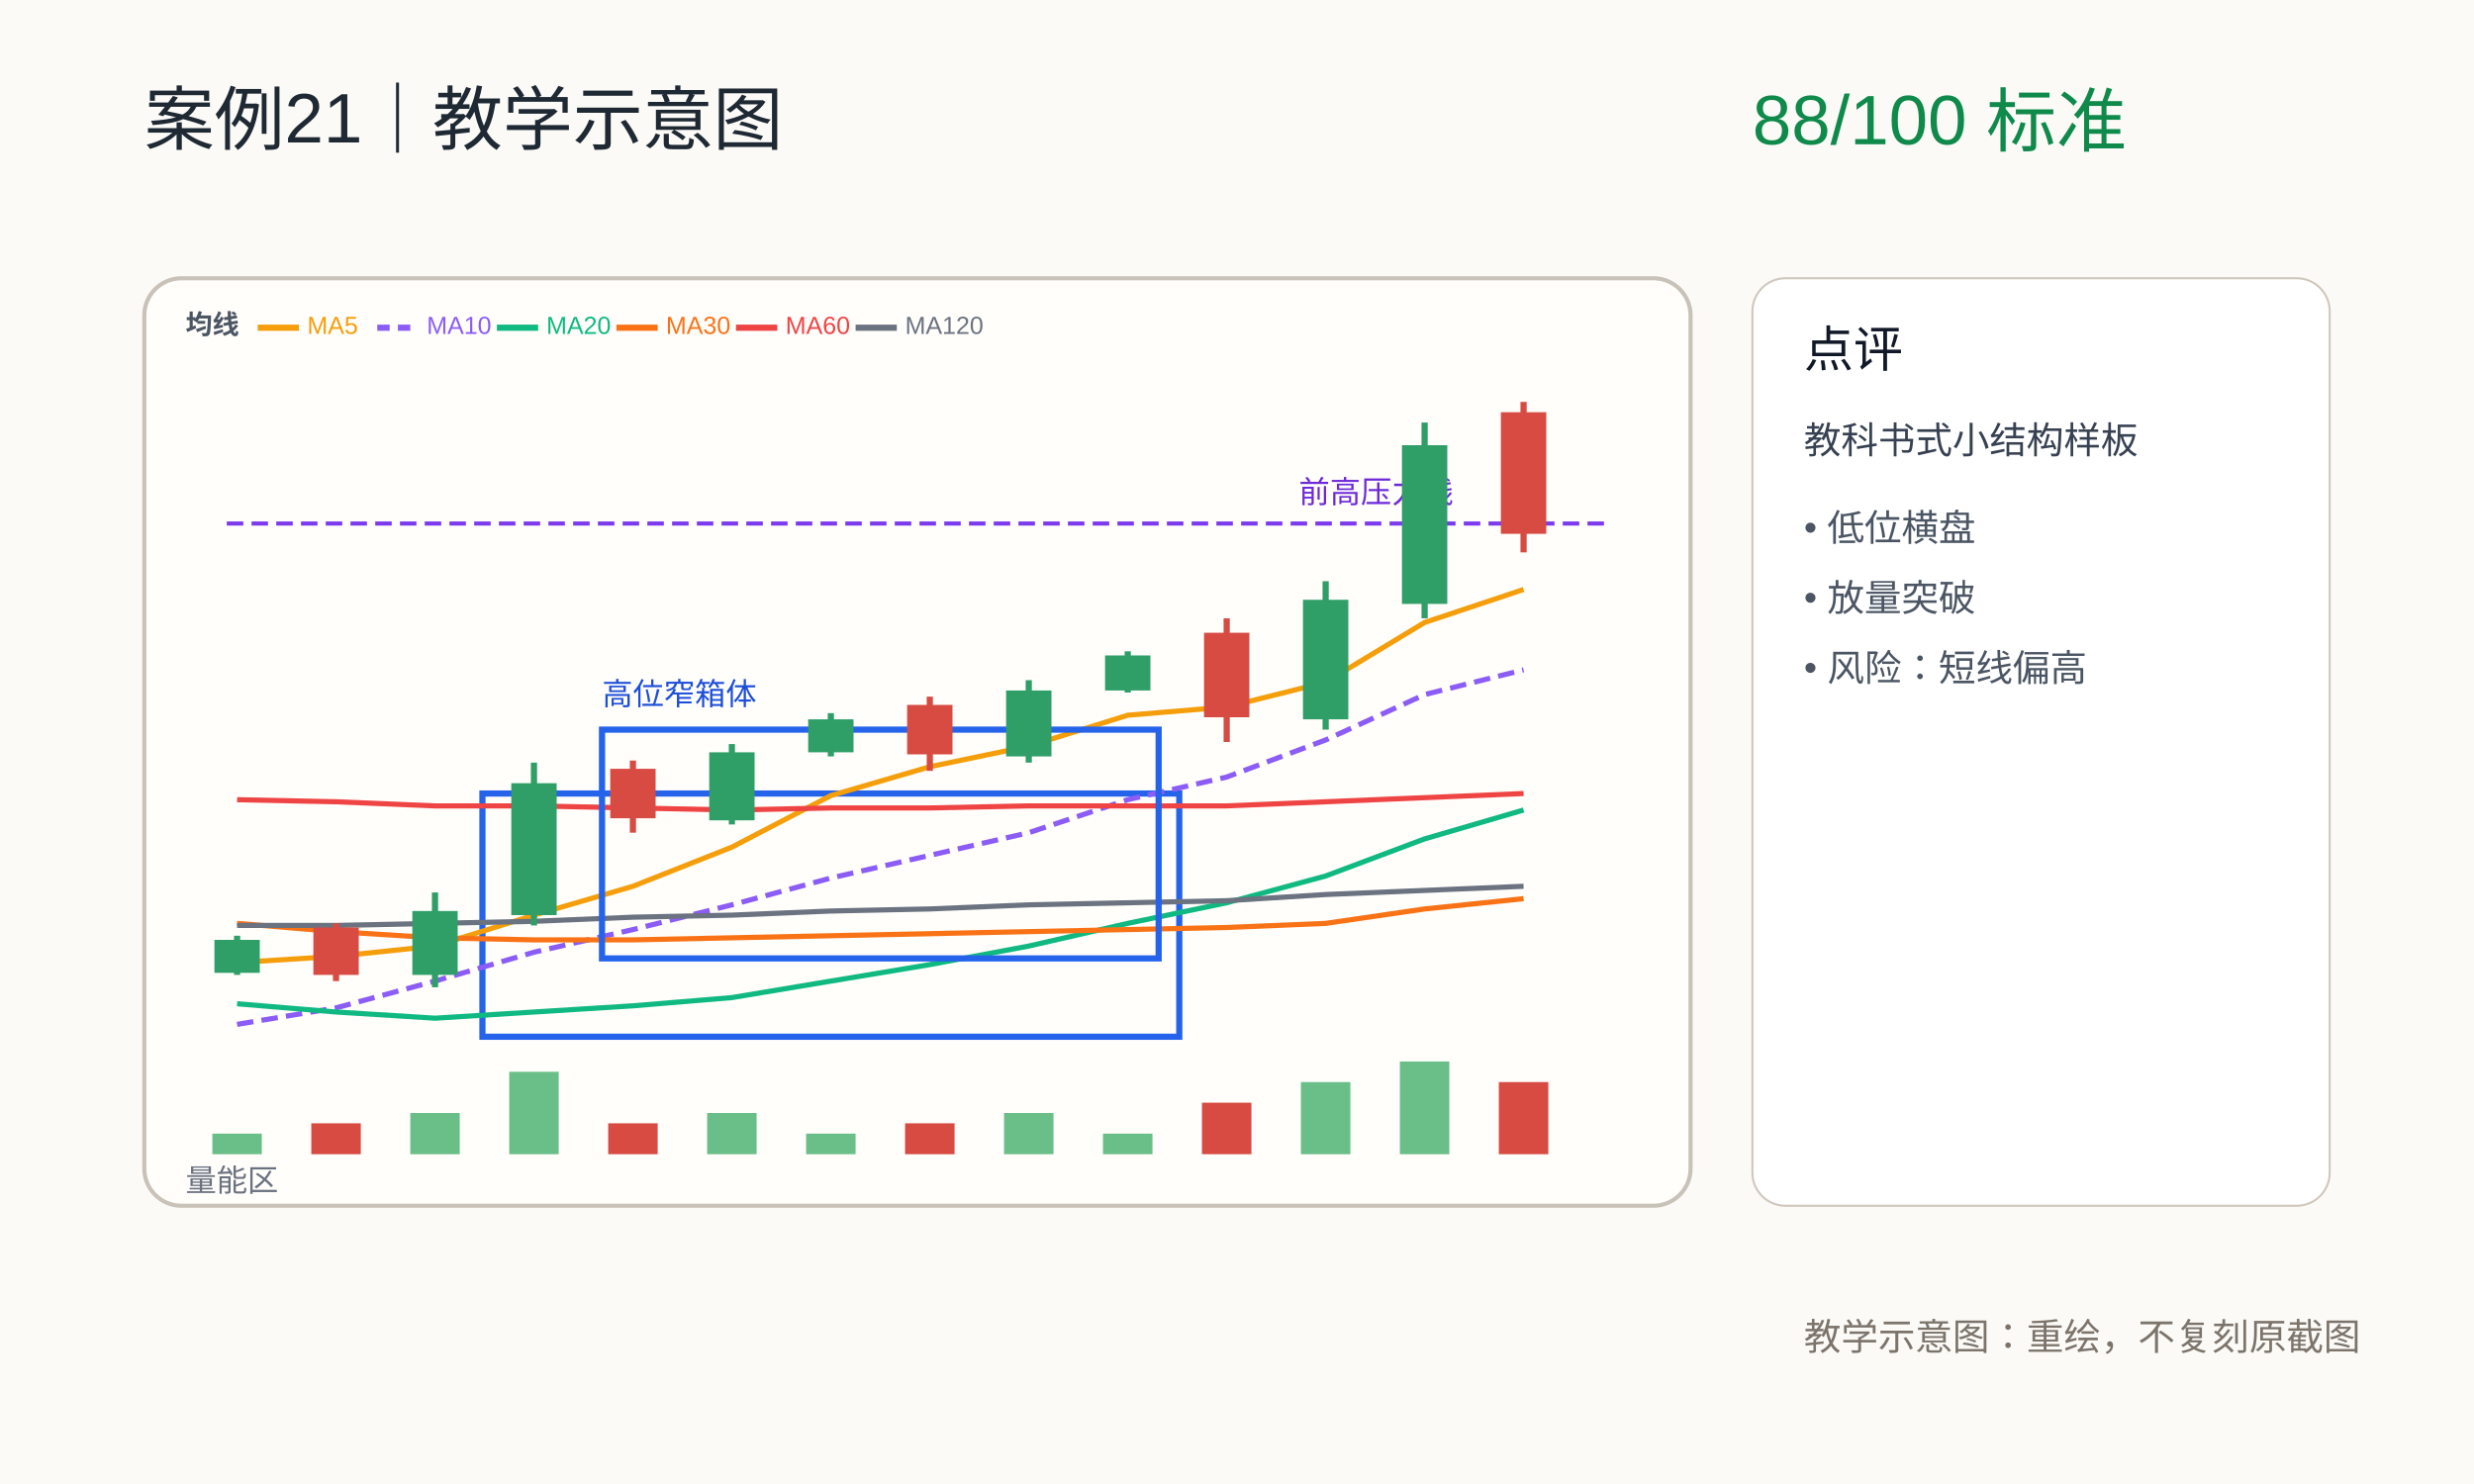
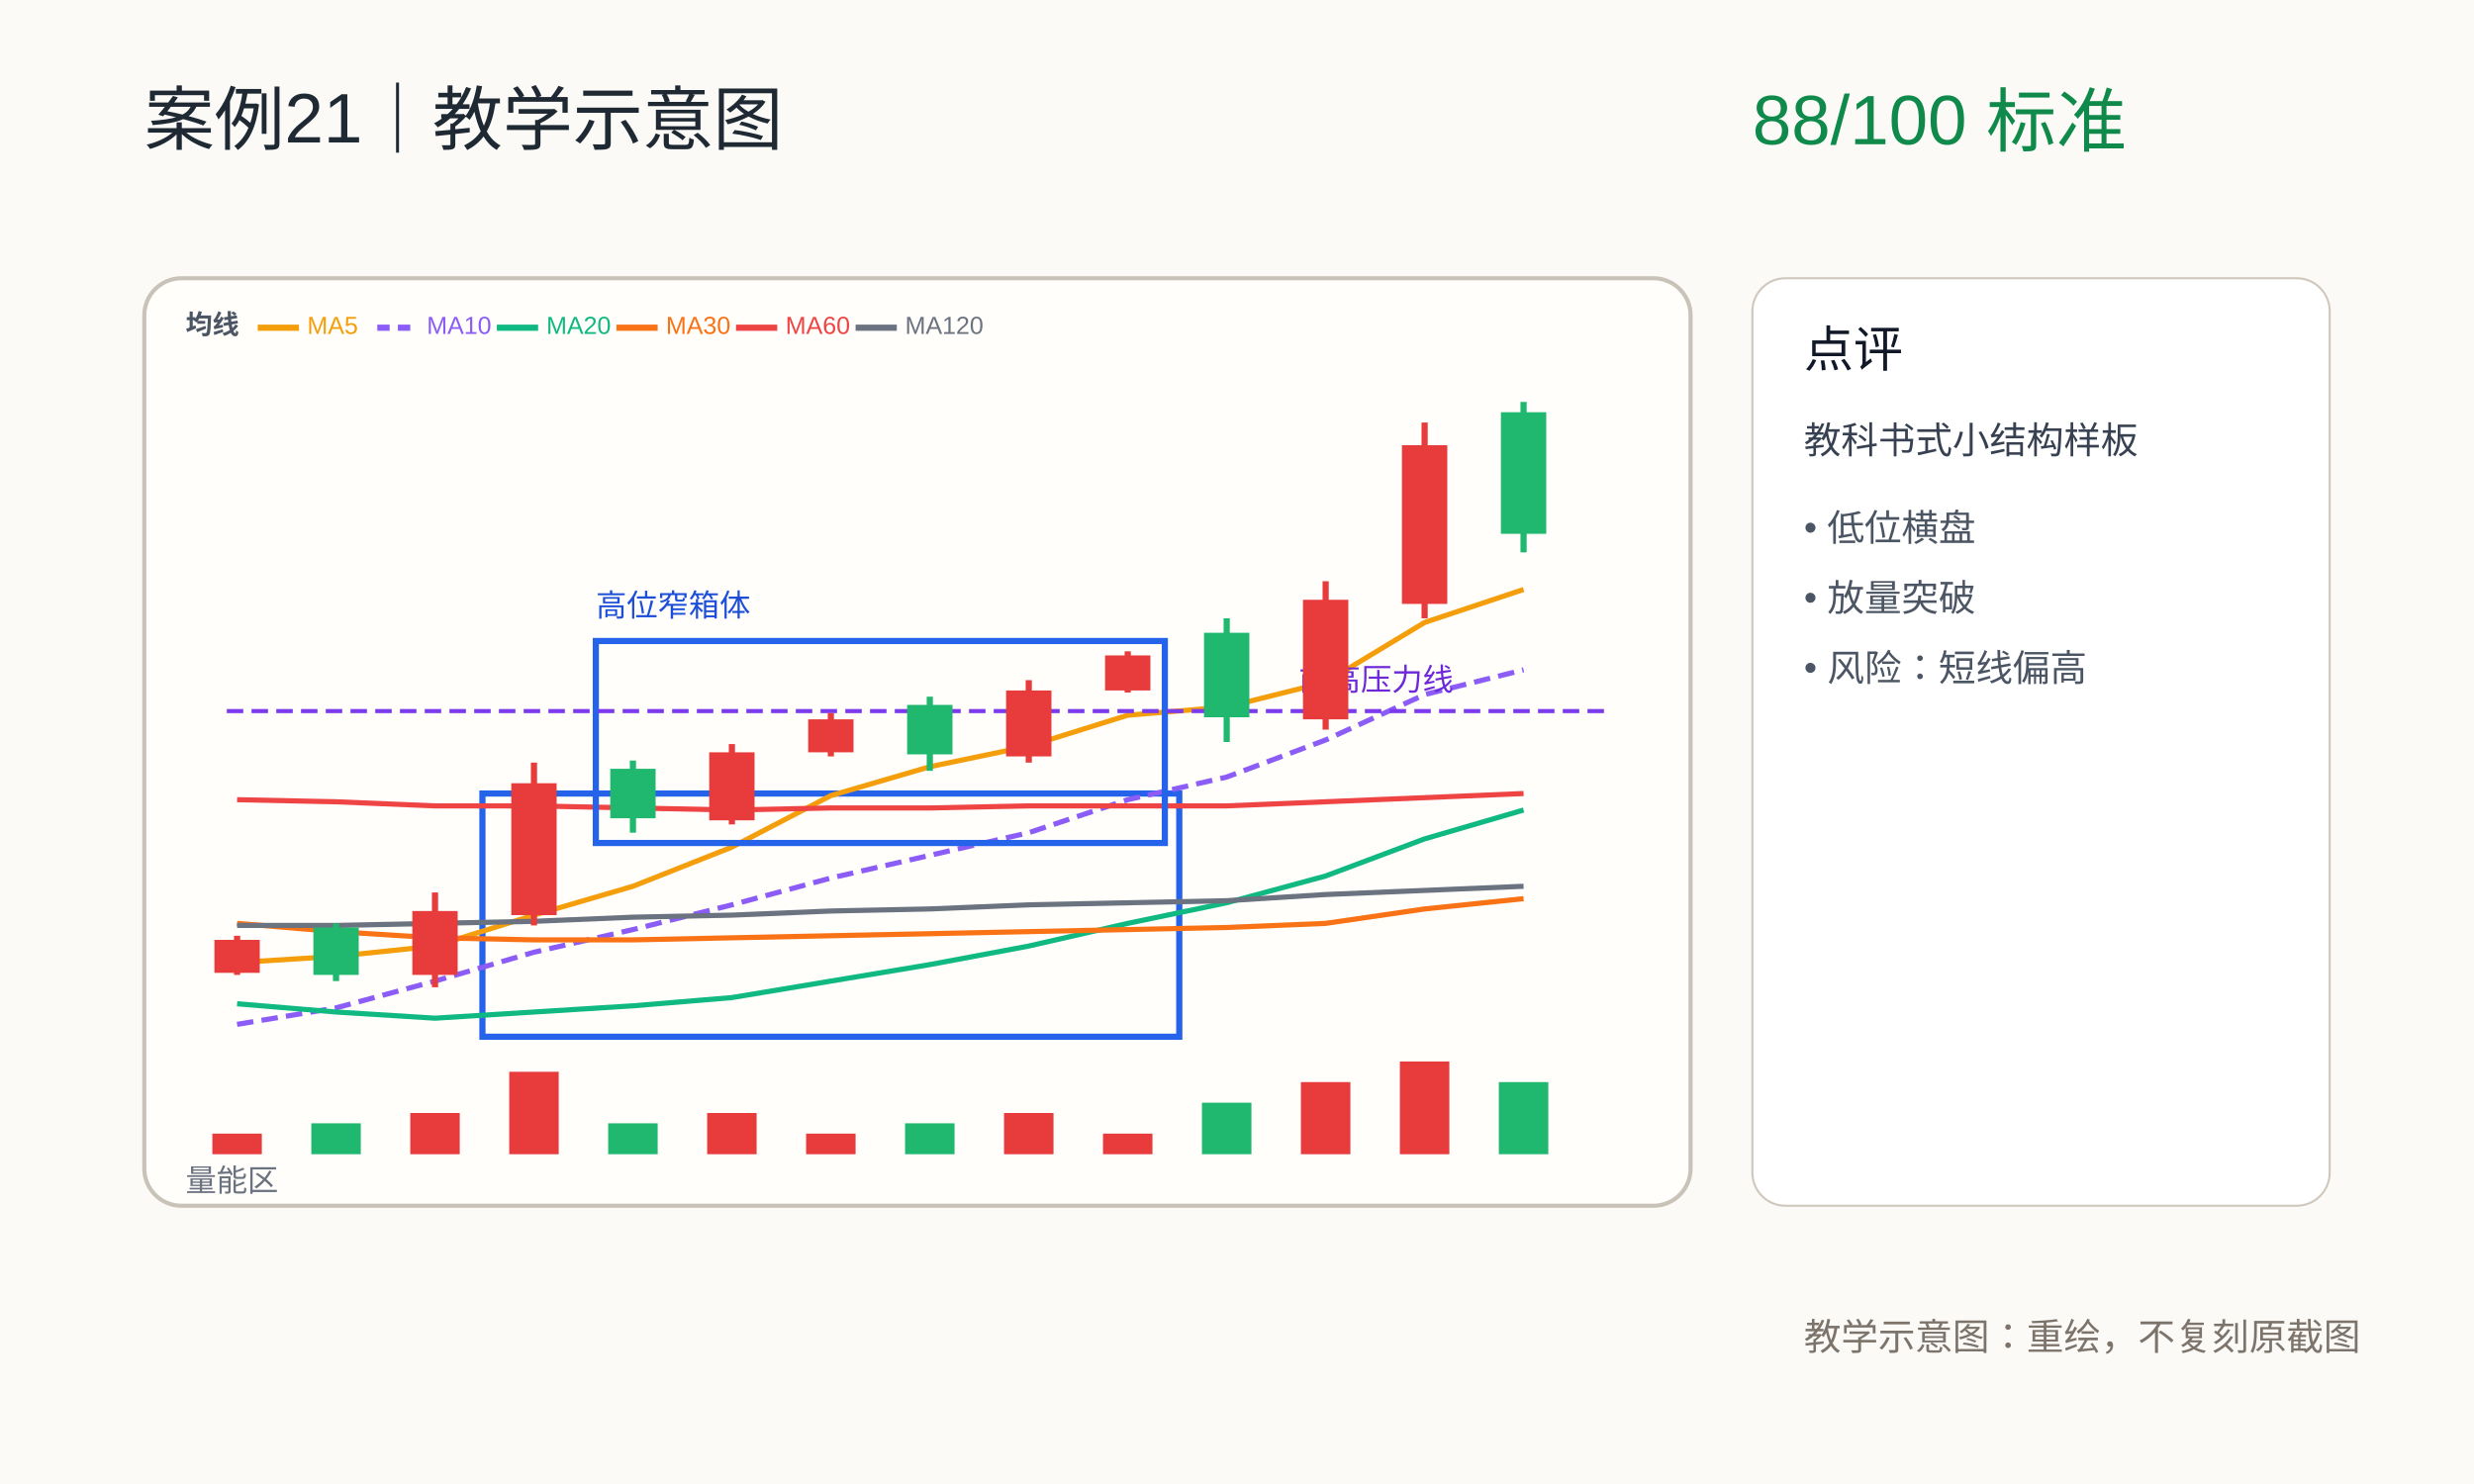
<svg xmlns="http://www.w3.org/2000/svg" width="1200" height="720" viewBox="0 0 1200 720">
  <rect width="1200" height="720" fill="#fbfaf7" />
  <rect x="70" y="135" width="750" height="450" rx="18" fill="#fffefb" stroke="#c9c2b8" stroke-width="2" />
  <text x="70" y="70" font-size="34" font-family="PingFang SC, Arial" fill="#1f2933">案例21｜教学示意图</text>
  <text x="850" y="70" font-size="34" font-family="PingFang SC, Arial" fill="#0f8a4b">88/100  标准</text>
  <rect x="234" y="385" width="338" height="118" fill="none" stroke="#2563eb" stroke-width="3" />
  <text x="90" y="162" font-size="13" font-family="PingFang SC, Arial" fill="#4b5563" font-weight="bold">均线</text>
  <line x1="125" y1="159" x2="145" y2="159" stroke="#f59e0b" stroke-width="3" />
  <text x="149" y="162" font-size="12" font-family="PingFang SC, Arial" fill="#f59e0b">MA5</text>
  <line x1="183" y1="159" x2="203" y2="159" stroke="#8b5cf6" stroke-width="3" stroke-dasharray="6,4" />
  <text x="207" y="162" font-size="12" font-family="PingFang SC, Arial" fill="#8b5cf6">MA10</text>
  <line x1="241" y1="159" x2="261" y2="159" stroke="#10b981" stroke-width="3" />
  <text x="265" y="162" font-size="12" font-family="PingFang SC, Arial" fill="#10b981">MA20</text>
  <line x1="299" y1="159" x2="319" y2="159" stroke="#f97316" stroke-width="3" />
  <text x="323" y="162" font-size="12" font-family="PingFang SC, Arial" fill="#f97316">MA30</text>
  <line x1="357" y1="159" x2="377" y2="159" stroke="#ef4444" stroke-width="3" />
  <text x="381" y="162" font-size="12" font-family="PingFang SC, Arial" fill="#ef4444">MA60</text>
  <line x1="415" y1="159" x2="435" y2="159" stroke="#6b7280" stroke-width="3" />
  <text x="439" y="162" font-size="12" font-family="PingFang SC, Arial" fill="#6b7280">MA120</text>
  <polyline points="115,467 163,464 211,459 259,444 307,430 355,411 403,386 451,372 499,362 547,347 595,343 643,331 691,302 739,286" fill="none" stroke="#f59e0b" stroke-width="2.5" />
  <polyline points="115,497 163,489 211,476 259,462 307,451 355,439 403,426 451,415 499,404 547,388 595,377 643,359 691,337 739,325" fill="none" stroke="#8b5cf6" stroke-width="2.5" stroke-dasharray="8,4" />
  <polyline points="115,487 163,491 211,494 259,491 307,488 355,484 403,476 451,468 499,459 547,448 595,438 643,425 691,407 739,393" fill="none" stroke="#10b981" stroke-width="2.5" />
  <polyline points="115,448 163,452 211,455 259,456 307,456 355,455 403,454 451,453 499,452 547,451 595,450 643,448 691,441 739,436" fill="none" stroke="#f97316" stroke-width="2.5" />
  <polyline points="115,388 163,389 211,391 259,391 307,392 355,393 403,392 451,392 499,391 547,391 595,391 643,389 691,387 739,385" fill="none" stroke="#ef4444" stroke-width="2.5" />
  <polyline points="115,449 163,449 211,448 259,447 307,445 355,444 403,442 451,441 499,439 547,438 595,437 643,434 691,432 739,430" fill="none" stroke="#6b7280" stroke-width="2.5" />
-   <line x1="110" y1="254" x2="780" y2="254" stroke="#7c3aed" stroke-width="2" stroke-dasharray="8,4" />
-   <text x="630" y="244" font-size="15" font-family="PingFang SC, Arial" fill="#6d28d9">前高压力线</text>
-   <rect x="292" y="354" width="270" height="111" fill="none" stroke="#2563eb" stroke-width="3" />
-   <text x="292" y="342" font-size="15" font-family="PingFang SC, Arial" fill="#1d4ed8">高位窄箱体</text>
-   <line x1="115" y1="454" x2="115" y2="473" stroke="#2f9e67" stroke-width="3" />
-   <rect x="104" y="456" width="22" height="16" fill="#2f9e67" />
-   <line x1="163" y1="448" x2="163" y2="476" stroke="#d74b42" stroke-width="3" />
-   <rect x="152" y="450" width="22" height="23" fill="#d74b42" />
-   <line x1="211" y1="433" x2="211" y2="479" stroke="#2f9e67" stroke-width="3" />
-   <rect x="200" y="442" width="22" height="31" fill="#2f9e67" />
-   <line x1="259" y1="370" x2="259" y2="449" stroke="#2f9e67" stroke-width="3" />
-   <rect x="248" y="380" width="22" height="64" fill="#2f9e67" />
-   <line x1="307" y1="369" x2="307" y2="404" stroke="#d74b42" stroke-width="3" />
-   <rect x="296" y="373" width="22" height="24" fill="#d74b42" />
-   <line x1="355" y1="361" x2="355" y2="400" stroke="#2f9e67" stroke-width="3" />
-   <rect x="344" y="365" width="22" height="33" fill="#2f9e67" />
-   <line x1="403" y1="346" x2="403" y2="367" stroke="#2f9e67" stroke-width="3" />
-   <rect x="392" y="349" width="22" height="16" fill="#2f9e67" />
-   <line x1="451" y1="338" x2="451" y2="374" stroke="#d74b42" stroke-width="3" />
-   <rect x="440" y="342" width="22" height="24" fill="#d74b42" />
-   <line x1="499" y1="330" x2="499" y2="370" stroke="#2f9e67" stroke-width="3" />
-   <rect x="488" y="335" width="22" height="32" fill="#2f9e67" />
-   <line x1="547" y1="316" x2="547" y2="336" stroke="#2f9e67" stroke-width="3" />
-   <rect x="536" y="318" width="22" height="17" fill="#2f9e67" />
-   <line x1="595" y1="300" x2="595" y2="360" stroke="#d74b42" stroke-width="3" />
-   <rect x="584" y="307" width="22" height="41" fill="#d74b42" />
-   <line x1="643" y1="282" x2="643" y2="354" stroke="#2f9e67" stroke-width="3" />
-   <rect x="632" y="291" width="22" height="58" fill="#2f9e67" />
-   <line x1="691" y1="205" x2="691" y2="300" stroke="#2f9e67" stroke-width="3" />
-   <rect x="680" y="216" width="22" height="77" fill="#2f9e67" />
-   <line x1="739" y1="195" x2="739" y2="268" stroke="#d74b42" stroke-width="3" />
-   <rect x="728" y="200" width="22" height="59" fill="#d74b42" />
-   <rect x="103" y="550" width="24" height="10" fill="#6abf88" />
-   <rect x="151" y="545" width="24" height="15" fill="#d74b42" />
-   <rect x="199" y="540" width="24" height="20" fill="#6abf88" />
-   <rect x="247" y="520" width="24" height="40" fill="#6abf88" />
-   <rect x="295" y="545" width="24" height="15" fill="#d74b42" />
-   <rect x="343" y="540" width="24" height="20" fill="#6abf88" />
-   <rect x="391" y="550" width="24" height="10" fill="#6abf88" />
-   <rect x="439" y="545" width="24" height="15" fill="#d74b42" />
-   <rect x="487" y="540" width="24" height="20" fill="#6abf88" />
-   <rect x="535" y="550" width="24" height="10" fill="#6abf88" />
-   <rect x="583" y="535" width="24" height="25" fill="#d74b42" />
-   <rect x="631" y="525" width="24" height="35" fill="#6abf88" />
-   <rect x="679" y="515" width="24" height="45" fill="#6abf88" />
-   <rect x="727" y="525" width="24" height="35" fill="#d74b42" />
+   <rect x="289" y="311" width="276" height="98" fill="none" stroke="#2563eb" stroke-width="3" />
+   <text x="289" y="299" font-size="15" font-family="PingFang SC, Arial" fill="#1d4ed8">高位窄箱体</text>
+   <line x1="110" y1="345" x2="780" y2="345" stroke="#7c3aed" stroke-width="2" stroke-dasharray="8,4" />
+   <text x="630" y="335" font-size="15" font-family="PingFang SC, Arial" fill="#6d28d9">前高压力线</text>
+   <line x1="115" y1="454" x2="115" y2="473" stroke="#e83c3c" stroke-width="3" />
+   <rect x="104" y="456" width="22" height="16" fill="#e83c3c" />
+   <line x1="163" y1="448" x2="163" y2="476" stroke="#20b86e" stroke-width="3" />
+   <rect x="152" y="450" width="22" height="23" fill="#20b86e" />
+   <line x1="211" y1="433" x2="211" y2="479" stroke="#e83c3c" stroke-width="3" />
+   <rect x="200" y="442" width="22" height="31" fill="#e83c3c" />
+   <line x1="259" y1="370" x2="259" y2="449" stroke="#e83c3c" stroke-width="3" />
+   <rect x="248" y="380" width="22" height="64" fill="#e83c3c" />
+   <line x1="307" y1="369" x2="307" y2="404" stroke="#20b86e" stroke-width="3" />
+   <rect x="296" y="373" width="22" height="24" fill="#20b86e" />
+   <line x1="355" y1="361" x2="355" y2="400" stroke="#e83c3c" stroke-width="3" />
+   <rect x="344" y="365" width="22" height="33" fill="#e83c3c" />
+   <line x1="403" y1="346" x2="403" y2="367" stroke="#e83c3c" stroke-width="3" />
+   <rect x="392" y="349" width="22" height="16" fill="#e83c3c" />
+   <line x1="451" y1="338" x2="451" y2="374" stroke="#20b86e" stroke-width="3" />
+   <rect x="440" y="342" width="22" height="24" fill="#20b86e" />
+   <line x1="499" y1="330" x2="499" y2="370" stroke="#e83c3c" stroke-width="3" />
+   <rect x="488" y="335" width="22" height="32" fill="#e83c3c" />
+   <line x1="547" y1="316" x2="547" y2="336" stroke="#e83c3c" stroke-width="3" />
+   <rect x="536" y="318" width="22" height="17" fill="#e83c3c" />
+   <line x1="595" y1="300" x2="595" y2="360" stroke="#20b86e" stroke-width="3" />
+   <rect x="584" y="307" width="22" height="41" fill="#20b86e" />
+   <line x1="643" y1="282" x2="643" y2="354" stroke="#e83c3c" stroke-width="3" />
+   <rect x="632" y="291" width="22" height="58" fill="#e83c3c" />
+   <line x1="691" y1="205" x2="691" y2="300" stroke="#e83c3c" stroke-width="3" />
+   <rect x="680" y="216" width="22" height="77" fill="#e83c3c" />
+   <line x1="739" y1="195" x2="739" y2="268" stroke="#20b86e" stroke-width="3" />
+   <rect x="728" y="200" width="22" height="59" fill="#20b86e" />
+   <rect x="103" y="550" width="24" height="10" fill="#e83c3c" />
+   <rect x="151" y="545" width="24" height="15" fill="#20b86e" />
+   <rect x="199" y="540" width="24" height="20" fill="#e83c3c" />
+   <rect x="247" y="520" width="24" height="40" fill="#e83c3c" />
+   <rect x="295" y="545" width="24" height="15" fill="#20b86e" />
+   <rect x="343" y="540" width="24" height="20" fill="#e83c3c" />
+   <rect x="391" y="550" width="24" height="10" fill="#e83c3c" />
+   <rect x="439" y="545" width="24" height="15" fill="#20b86e" />
+   <rect x="487" y="540" width="24" height="20" fill="#e83c3c" />
+   <rect x="535" y="550" width="24" height="10" fill="#e83c3c" />
+   <rect x="583" y="535" width="24" height="25" fill="#20b86e" />
+   <rect x="631" y="525" width="24" height="35" fill="#e83c3c" />
+   <rect x="679" y="515" width="24" height="45" fill="#e83c3c" />
+   <rect x="727" y="525" width="24" height="35" fill="#20b86e" />
  <text x="90" y="578" font-size="15" font-family="PingFang SC, Arial" fill="#6b7280">量能区</text>
  <rect x="850" y="135" width="280" height="450" rx="16" fill="#ffffff" stroke="#d0c7bc" />
  <text x="875" y="178" font-size="24" font-family="PingFang SC, Arial" fill="#111827">点评</text>
  <text x="875" y="220" font-size="18" font-family="PingFang SC, Arial" fill="#374151">教科书式小结构样板</text>
  <text x="875" y="262" font-size="18" font-family="PingFang SC, Arial" fill="#4b5563">• 低位横盘</text>
  <text x="875" y="296" font-size="18" font-family="PingFang SC, Arial" fill="#4b5563">• 放量突破</text>
  <text x="875" y="330" font-size="18" font-family="PingFang SC, Arial" fill="#4b5563">• 风险：短线偏高</text>
  <text x="875" y="655" font-size="18" font-family="PingFang SC, Arial" fill="#7c746b">教学示意图：重绘，不复刻原截图</text>
</svg>
